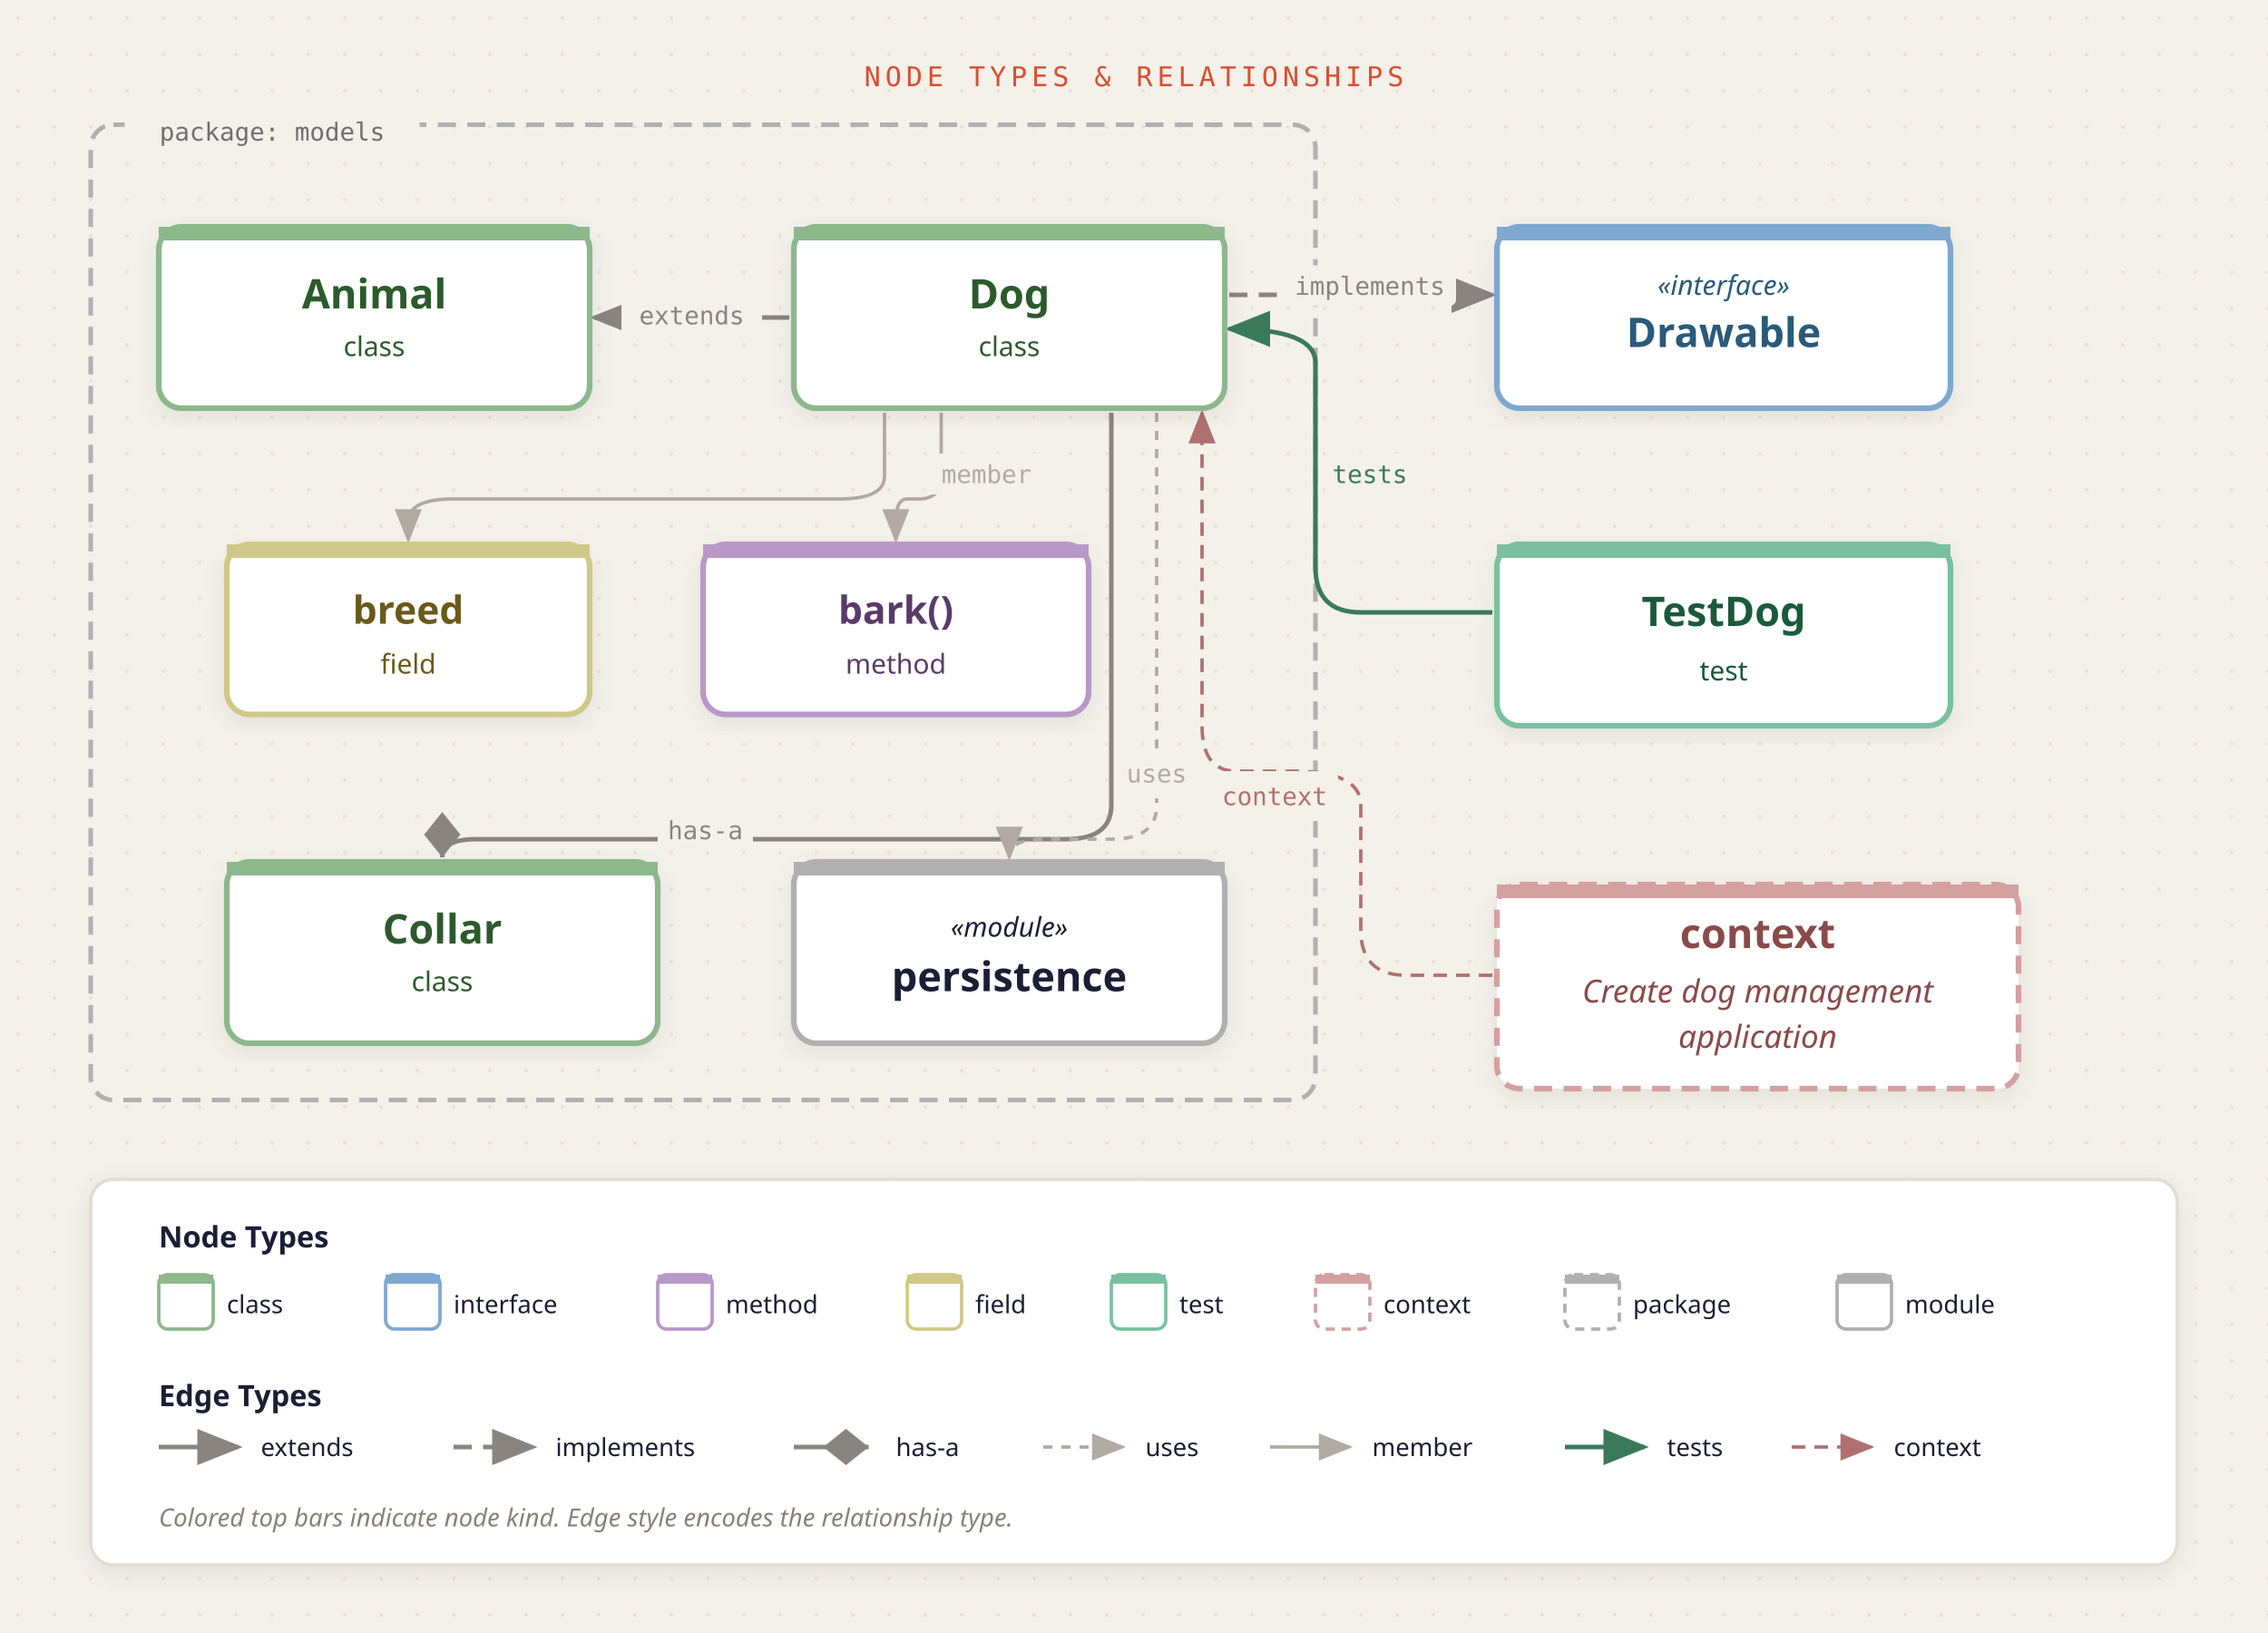
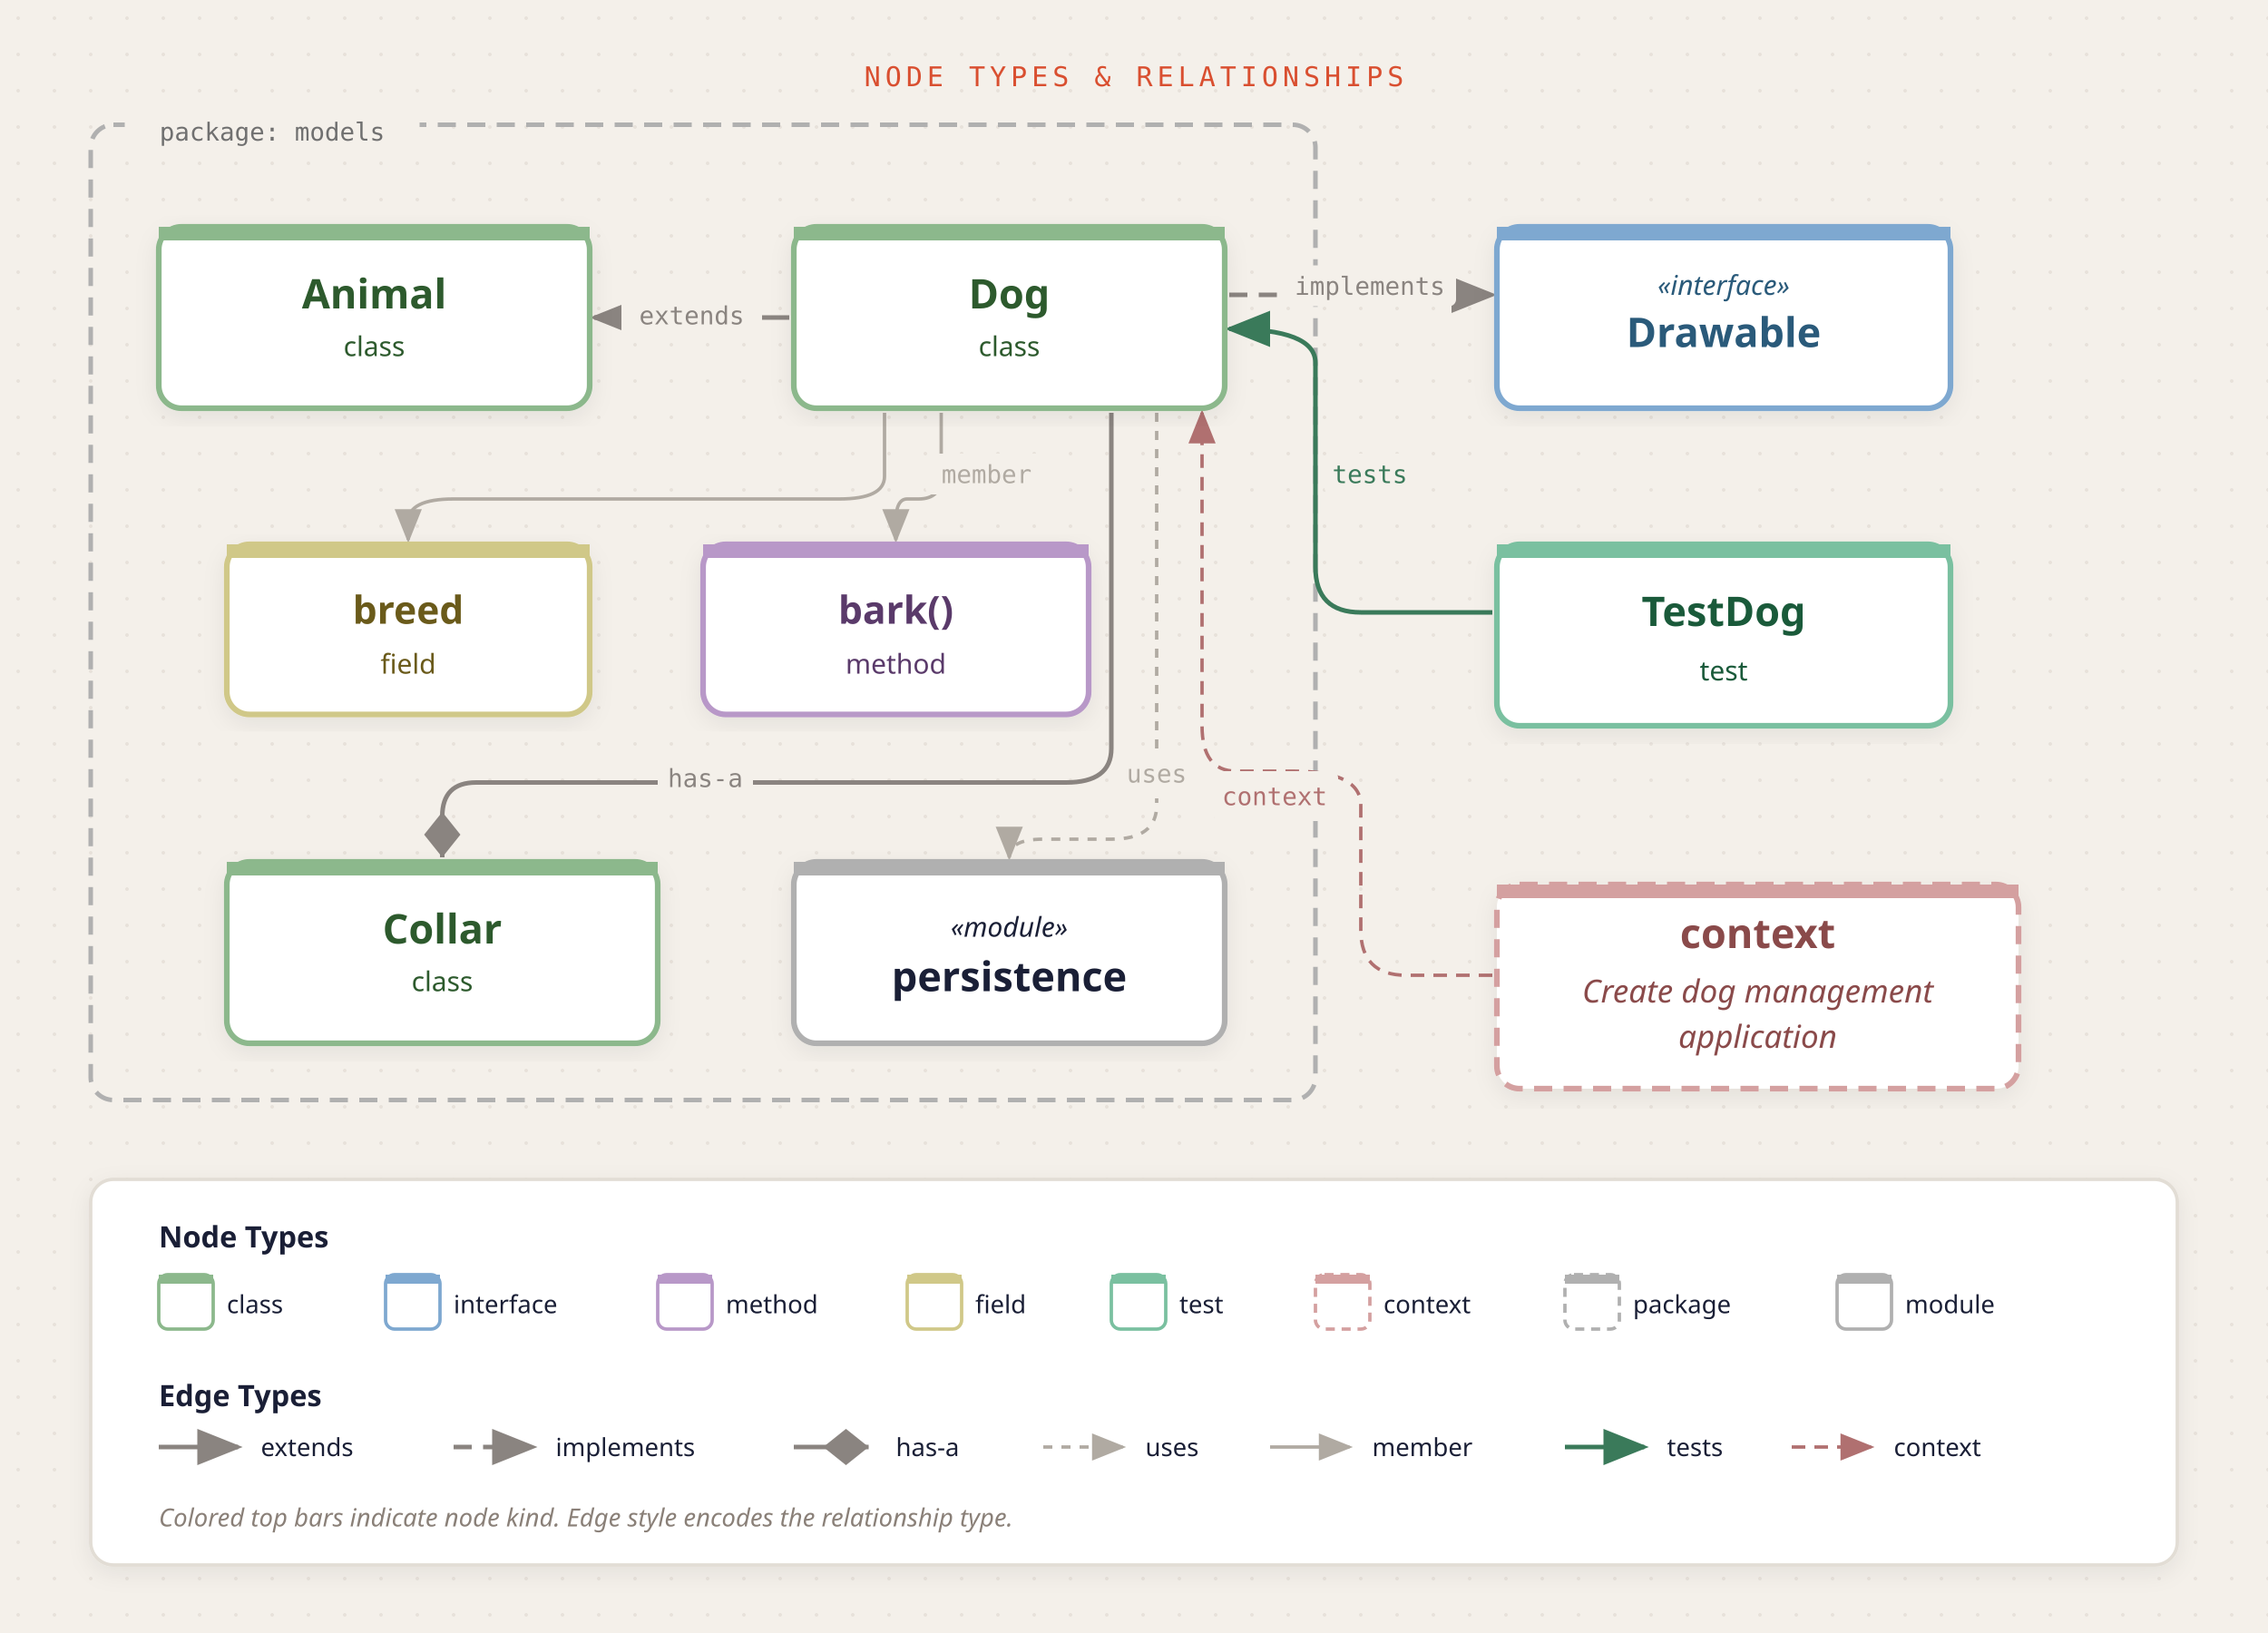
<svg xmlns="http://www.w3.org/2000/svg" viewBox="0 0 1000 720">
  <defs>
    <pattern id="dots" x="0" y="0" width="16" height="16" patternUnits="userSpaceOnUse">
      <circle cx="8" cy="8" r="0.8" fill="#a09080" opacity="0.15" />
    </pattern>
    <filter id="shadow">
      <feDropShadow dx="0" dy="3" stdDeviation="5" flood-color="#000" flood-opacity="0.07" />
    </filter>
    <marker id="arrow-primary" markerWidth="10" markerHeight="8" refX="9" refY="4" orient="auto">
      <path d="M0,0 L10,4 L0,8 Z" fill="#8a8480" />
    </marker>
    <marker id="diamond-primary" markerWidth="10" markerHeight="8" refX="10" refY="4" orient="auto">
      <path d="M0,4 L5,0 L10,4 L5,8 Z" fill="#8a8480" />
    </marker>
    <marker id="arrow-secondary" markerWidth="10" markerHeight="8" refX="9" refY="4" orient="auto">
      <path d="M0,0 L10,4 L0,8 Z" fill="#b0aaa2" />
    </marker>
    <marker id="arrow-green" markerWidth="10" markerHeight="8" refX="9" refY="4" orient="auto">
      <path d="M0,0 L10,4 L0,8 Z" fill="#3a7a5a" />
    </marker>
    <marker id="arrow-rose" markerWidth="10" markerHeight="8" refX="9" refY="4" orient="auto">
      <path d="M0,0 L10,4 L0,8 Z" fill="#b07070" />
    </marker>
  </defs>
  <rect width="1000" height="720" fill="#f4f0ea" />
  <rect width="1000" height="720" fill="url(#dots)" />
  <text x="500" y="38" text-anchor="middle" font-family="monospace" font-size="12" fill="#d94f30" letter-spacing="2">NODE TYPES &amp; RELATIONSHIPS</text>
  <rect x="40" y="55" width="540" height="430" rx="10" stroke="#b0b0b0" stroke-width="2" stroke-dasharray="8,5" fill="none" />
  <rect x="55" y="47" width="130" height="20" rx="3" fill="#f4f0ea" />
  <text x="120" y="62" text-anchor="middle" font-family="monospace" font-size="11" fill="#707070">package: models</text>
  <line x1="348" y1="140" x2="262" y2="140" stroke="#8a8480" stroke-width="2" marker-end="url(#arrow-primary)" />
  <path d="M 415 182 L 415 210 Q 415 220 405 220 L 400 220 Q 395 220 395 230 L 395 238" stroke="#b0aaa2" stroke-width="1.5" fill="none" marker-end="url(#arrow-secondary)" />
  <path d="M 390 182 L 390 210 Q 390 220 370 220 L 200 220 Q 180 220 180 230 L 180 238" stroke="#b0aaa2" stroke-width="1.5" fill="none" marker-end="url(#arrow-secondary)" />
-   <path d="M 490 182 L 490 355 Q 490 370 470 370 L 210 370 Q 195 370 195 378" stroke="#8a8480" stroke-width="2" fill="none" marker-end="url(#diamond-primary)" />
+   <path d="M 490 182 L 490 330 Q 490 345 470 345 L 210 345 Q 195 345 195 360 L 195 378" stroke="#8a8480" stroke-width="2" fill="none" marker-end="url(#diamond-primary)" />
  <line x1="542" y1="130" x2="658" y2="130" stroke="#8a8480" stroke-width="2" stroke-dasharray="8,5" marker-end="url(#arrow-primary)" />
  <path d="M 658 270 L 600 270 Q 580 270 580 250 L 580 160 Q 580 145 542 145" stroke="#3a7a5a" stroke-width="2" fill="none" marker-end="url(#arrow-green)" />
  <path d="M 510 182 L 510 355 Q 510 370 490 370 L 460 370 Q 445 370 445 378" stroke="#b0aaa2" stroke-width="1.5" stroke-dasharray="4,4" fill="none" marker-end="url(#arrow-secondary)" />
  <path d="M 658 430 L 620 430 Q 600 430 600 410 L 600 355 Q 600 340 570 340 L 545 340 Q 530 340 530 320 L 530 182" stroke="#b07070" stroke-width="1.5" stroke-dasharray="6,4" fill="none" marker-end="url(#arrow-rose)" />
  <g>
    <rect x="70" y="100" width="190" height="80" rx="10" fill="white" stroke="#8cb88c" stroke-width="2.5" filter="url(#shadow)" />
    <rect x="70" y="100" width="190" height="6" rx="10 10 0 0" fill="#8cb88c" />
    <text x="165" y="136" text-anchor="middle" font-family="sans-serif" font-size="18" font-weight="700" fill="#2d5a2d">Animal</text>
    <text x="165" y="157" text-anchor="middle" font-family="sans-serif" font-size="12" fill="#2d5a2d">class</text>
  </g>
  <g>
    <rect x="350" y="100" width="190" height="80" rx="10" fill="white" stroke="#8cb88c" stroke-width="2.5" filter="url(#shadow)" />
    <rect x="350" y="100" width="190" height="6" rx="10 10 0 0" fill="#8cb88c" />
    <text x="445" y="136" text-anchor="middle" font-family="sans-serif" font-size="18" font-weight="700" fill="#2d5a2d">Dog</text>
    <text x="445" y="157" text-anchor="middle" font-family="sans-serif" font-size="12" fill="#2d5a2d">class</text>
  </g>
  <g>
    <rect x="310" y="240" width="170" height="75" rx="10" fill="white" stroke="#b898c8" stroke-width="2.5" filter="url(#shadow)" />
    <rect x="310" y="240" width="170" height="6" rx="10 10 0 0" fill="#b898c8" />
    <text x="395" y="275" text-anchor="middle" font-family="sans-serif" font-size="17" font-weight="700" fill="#5a3a6a">bark()</text>
    <text x="395" y="297" text-anchor="middle" font-family="sans-serif" font-size="12" fill="#5a3a6a">method</text>
  </g>
  <g>
    <rect x="100" y="240" width="160" height="75" rx="10" fill="white" stroke="#d0c888" stroke-width="2.5" filter="url(#shadow)" />
    <rect x="100" y="240" width="160" height="6" rx="10 10 0 0" fill="#d0c888" />
    <text x="180" y="275" text-anchor="middle" font-family="sans-serif" font-size="17" font-weight="700" fill="#6a5a1a">breed</text>
    <text x="180" y="297" text-anchor="middle" font-family="sans-serif" font-size="12" fill="#6a5a1a">field</text>
  </g>
  <g>
    <rect x="100" y="380" width="190" height="80" rx="10" fill="white" stroke="#8cb88c" stroke-width="2.5" filter="url(#shadow)" />
    <rect x="100" y="380" width="190" height="6" rx="10 10 0 0" fill="#8cb88c" />
    <text x="195" y="416" text-anchor="middle" font-family="sans-serif" font-size="18" font-weight="700" fill="#2d5a2d">Collar</text>
    <text x="195" y="437" text-anchor="middle" font-family="sans-serif" font-size="12" fill="#2d5a2d">class</text>
  </g>
  <g>
    <rect x="350" y="380" width="190" height="80" rx="10" fill="white" stroke="#b0b0b0" stroke-width="2.5" filter="url(#shadow)" />
    <rect x="350" y="380" width="190" height="6" rx="10 10 0 0" fill="#b0b0b0" />
    <text x="445" y="413" text-anchor="middle" font-family="sans-serif" font-size="12" font-style="italic" fill="#1a1f36">«module»</text>
    <text x="445" y="437" text-anchor="middle" font-family="sans-serif" font-size="18" font-weight="600" fill="#1a1f36">persistence</text>
  </g>
  <g>
    <rect x="660" y="100" width="200" height="80" rx="10" fill="white" stroke="#7ea8d0" stroke-width="2.5" filter="url(#shadow)" />
    <rect x="660" y="100" width="200" height="6" rx="10 10 0 0" fill="#7ea8d0" />
    <text x="760" y="130" text-anchor="middle" font-family="sans-serif" font-size="12" font-style="italic" fill="#2a5a7a">«interface»</text>
    <text x="760" y="153" text-anchor="middle" font-family="sans-serif" font-size="18" font-weight="700" fill="#2a5a7a">Drawable</text>
  </g>
  <g>
    <rect x="660" y="240" width="200" height="80" rx="10" fill="white" stroke="#7ac0a0" stroke-width="2.5" filter="url(#shadow)" />
    <rect x="660" y="240" width="200" height="6" rx="10 10 0 0" fill="#7ac0a0" />
    <text x="760" y="276" text-anchor="middle" font-family="sans-serif" font-size="18" font-weight="700" fill="#1a5a3a">TestDog</text>
    <text x="760" y="300" text-anchor="middle" font-family="sans-serif" font-size="12" fill="#1a5a3a">test</text>
  </g>
  <g>
    <rect x="660" y="390" width="230" height="90" rx="10" fill="white" stroke="#d4a0a0" stroke-width="2.5" stroke-dasharray="8,5" filter="url(#shadow)" />
    <rect x="660" y="390" width="230" height="6" rx="10 10 0 0" fill="#d4a0a0" />
    <text x="775" y="418" text-anchor="middle" font-family="sans-serif" font-size="18" font-weight="700" fill="#8a4a4a">context</text>
    <text x="775" y="442" text-anchor="middle" font-family="sans-serif" font-size="14" font-style="italic" fill="#8a4a4a">Create dog management</text>
    <text x="775" y="462" text-anchor="middle" font-family="sans-serif" font-size="14" font-style="italic" fill="#8a4a4a">application</text>
  </g>
  <rect x="274" y="128" width="62" height="22" rx="3" fill="#f4f0ea" />
  <text x="305" y="143" text-anchor="middle" font-family="monospace" font-size="11" fill="#8a8480">extends</text>
  <rect x="408" y="200" width="55" height="18" rx="3" fill="#f4f0ea" />
  <text x="435" y="213" text-anchor="middle" font-family="monospace" font-size="11" fill="#b0aaa2">member</text>
-   <rect x="290" y="357" width="42" height="18" rx="3" fill="#f4f0ea" />
-   <text x="311" y="370" text-anchor="middle" font-family="monospace" font-size="11" fill="#8a8480">has-a</text>
+   <rect x="290" y="332" width="42" height="22" rx="3" fill="#f4f0ea" />
+   <text x="311" y="347" text-anchor="middle" font-family="monospace" font-size="11" fill="#8a8480">has-a</text>
  <rect x="566" y="117" width="76" height="18" rx="3" fill="#f4f0ea" />
  <text x="604" y="130" text-anchor="middle" font-family="monospace" font-size="11" fill="#8a8480">implements</text>
  <rect x="584" y="200" width="40" height="18" rx="3" fill="#f4f0ea" />
  <text x="604" y="213" text-anchor="middle" font-family="monospace" font-size="11" fill="#3a7a5a">tests</text>
  <rect x="493" y="330" width="34" height="22" rx="3" fill="#f4f0ea" />
  <text x="510" y="345" text-anchor="middle" font-family="monospace" font-size="11" fill="#b0aaa2">uses</text>
  <rect x="535" y="340" width="55" height="22" rx="3" fill="#f4f0ea" />
  <text x="562" y="355" text-anchor="middle" font-family="monospace" font-size="11" fill="#b07070">context</text>
  <rect x="40" y="520" width="920" height="170" rx="10" fill="white" stroke="#e2ddd5" stroke-width="1.5" filter="url(#shadow)" />
  <text x="70" y="550" font-family="sans-serif" font-size="13" font-weight="700" fill="#1a1f36">Node Types</text>
  <rect x="70" y="562" width="24" height="24" rx="4" fill="white" stroke="#8cb88c" stroke-width="1.5" />
  <rect x="70" y="562" width="24" height="4" rx="4 4 0 0" fill="#8cb88c" />
  <text x="100" y="579" font-family="sans-serif" font-size="11" fill="#1a1f36">class</text>
  <rect x="170" y="562" width="24" height="24" rx="4" fill="white" stroke="#7ea8d0" stroke-width="1.5" />
  <rect x="170" y="562" width="24" height="4" rx="4 4 0 0" fill="#7ea8d0" />
  <text x="200" y="579" font-family="sans-serif" font-size="11" fill="#1a1f36">interface</text>
  <rect x="290" y="562" width="24" height="24" rx="4" fill="white" stroke="#b898c8" stroke-width="1.5" />
  <rect x="290" y="562" width="24" height="4" rx="4 4 0 0" fill="#b898c8" />
  <text x="320" y="579" font-family="sans-serif" font-size="11" fill="#1a1f36">method</text>
  <rect x="400" y="562" width="24" height="24" rx="4" fill="white" stroke="#d0c888" stroke-width="1.5" />
  <rect x="400" y="562" width="24" height="4" rx="4 4 0 0" fill="#d0c888" />
  <text x="430" y="579" font-family="sans-serif" font-size="11" fill="#1a1f36">field</text>
  <rect x="490" y="562" width="24" height="24" rx="4" fill="white" stroke="#7ac0a0" stroke-width="1.5" />
  <rect x="490" y="562" width="24" height="4" rx="4 4 0 0" fill="#7ac0a0" />
  <text x="520" y="579" font-family="sans-serif" font-size="11" fill="#1a1f36">test</text>
  <rect x="580" y="562" width="24" height="24" rx="4" fill="white" stroke="#d4a0a0" stroke-width="1.5" stroke-dasharray="4,3" />
  <rect x="580" y="562" width="24" height="4" rx="4 4 0 0" fill="#d4a0a0" />
  <text x="610" y="579" font-family="sans-serif" font-size="11" fill="#1a1f36">context</text>
  <rect x="690" y="562" width="24" height="24" rx="4" fill="white" stroke="#b0b0b0" stroke-width="1.5" stroke-dasharray="4,3" />
  <rect x="690" y="562" width="24" height="4" rx="4 4 0 0" fill="#b0b0b0" />
  <text x="720" y="579" font-family="sans-serif" font-size="11" fill="#1a1f36">package</text>
  <rect x="810" y="562" width="24" height="24" rx="4" fill="white" stroke="#b0b0b0" stroke-width="1.5" />
  <rect x="810" y="562" width="24" height="4" rx="4 4 0 0" fill="#b0b0b0" />
  <text x="840" y="579" font-family="sans-serif" font-size="11" fill="#1a1f36">module</text>
  <text x="70" y="620" font-family="sans-serif" font-size="13" font-weight="700" fill="#1a1f36">Edge Types</text>
  <line x1="70" y1="638" x2="105" y2="638" stroke="#8a8480" stroke-width="2" marker-end="url(#arrow-primary)" />
  <text x="115" y="642" font-family="sans-serif" font-size="11" fill="#1a1f36">extends</text>
  <line x1="200" y1="638" x2="235" y2="638" stroke="#8a8480" stroke-width="2" stroke-dasharray="8,5" marker-end="url(#arrow-primary)" />
  <text x="245" y="642" font-family="sans-serif" font-size="11" fill="#1a1f36">implements</text>
  <line x1="350" y1="638" x2="383" y2="638" stroke="#8a8480" stroke-width="2" marker-end="url(#diamond-primary)" />
  <text x="395" y="642" font-family="sans-serif" font-size="11" fill="#1a1f36">has-a</text>
  <line x1="460" y1="638" x2="495" y2="638" stroke="#b0aaa2" stroke-width="1.5" stroke-dasharray="4,4" marker-end="url(#arrow-secondary)" />
  <text x="505" y="642" font-family="sans-serif" font-size="11" fill="#1a1f36">uses</text>
  <line x1="560" y1="638" x2="595" y2="638" stroke="#b0aaa2" stroke-width="1.5" marker-end="url(#arrow-secondary)" />
  <text x="605" y="642" font-family="sans-serif" font-size="11" fill="#1a1f36">member</text>
  <line x1="690" y1="638" x2="725" y2="638" stroke="#3a7a5a" stroke-width="2" marker-end="url(#arrow-green)" />
  <text x="735" y="642" font-family="sans-serif" font-size="11" fill="#1a1f36">tests</text>
  <line x1="790" y1="638" x2="825" y2="638" stroke="#b07070" stroke-width="1.5" stroke-dasharray="6,4" marker-end="url(#arrow-rose)" />
  <text x="835" y="642" font-family="sans-serif" font-size="11" fill="#1a1f36">context</text>
  <text x="70" y="673" font-family="sans-serif" font-size="11" font-style="italic" fill="#8a8078">Colored top bars indicate node kind. Edge style encodes the relationship type.</text>
</svg>
